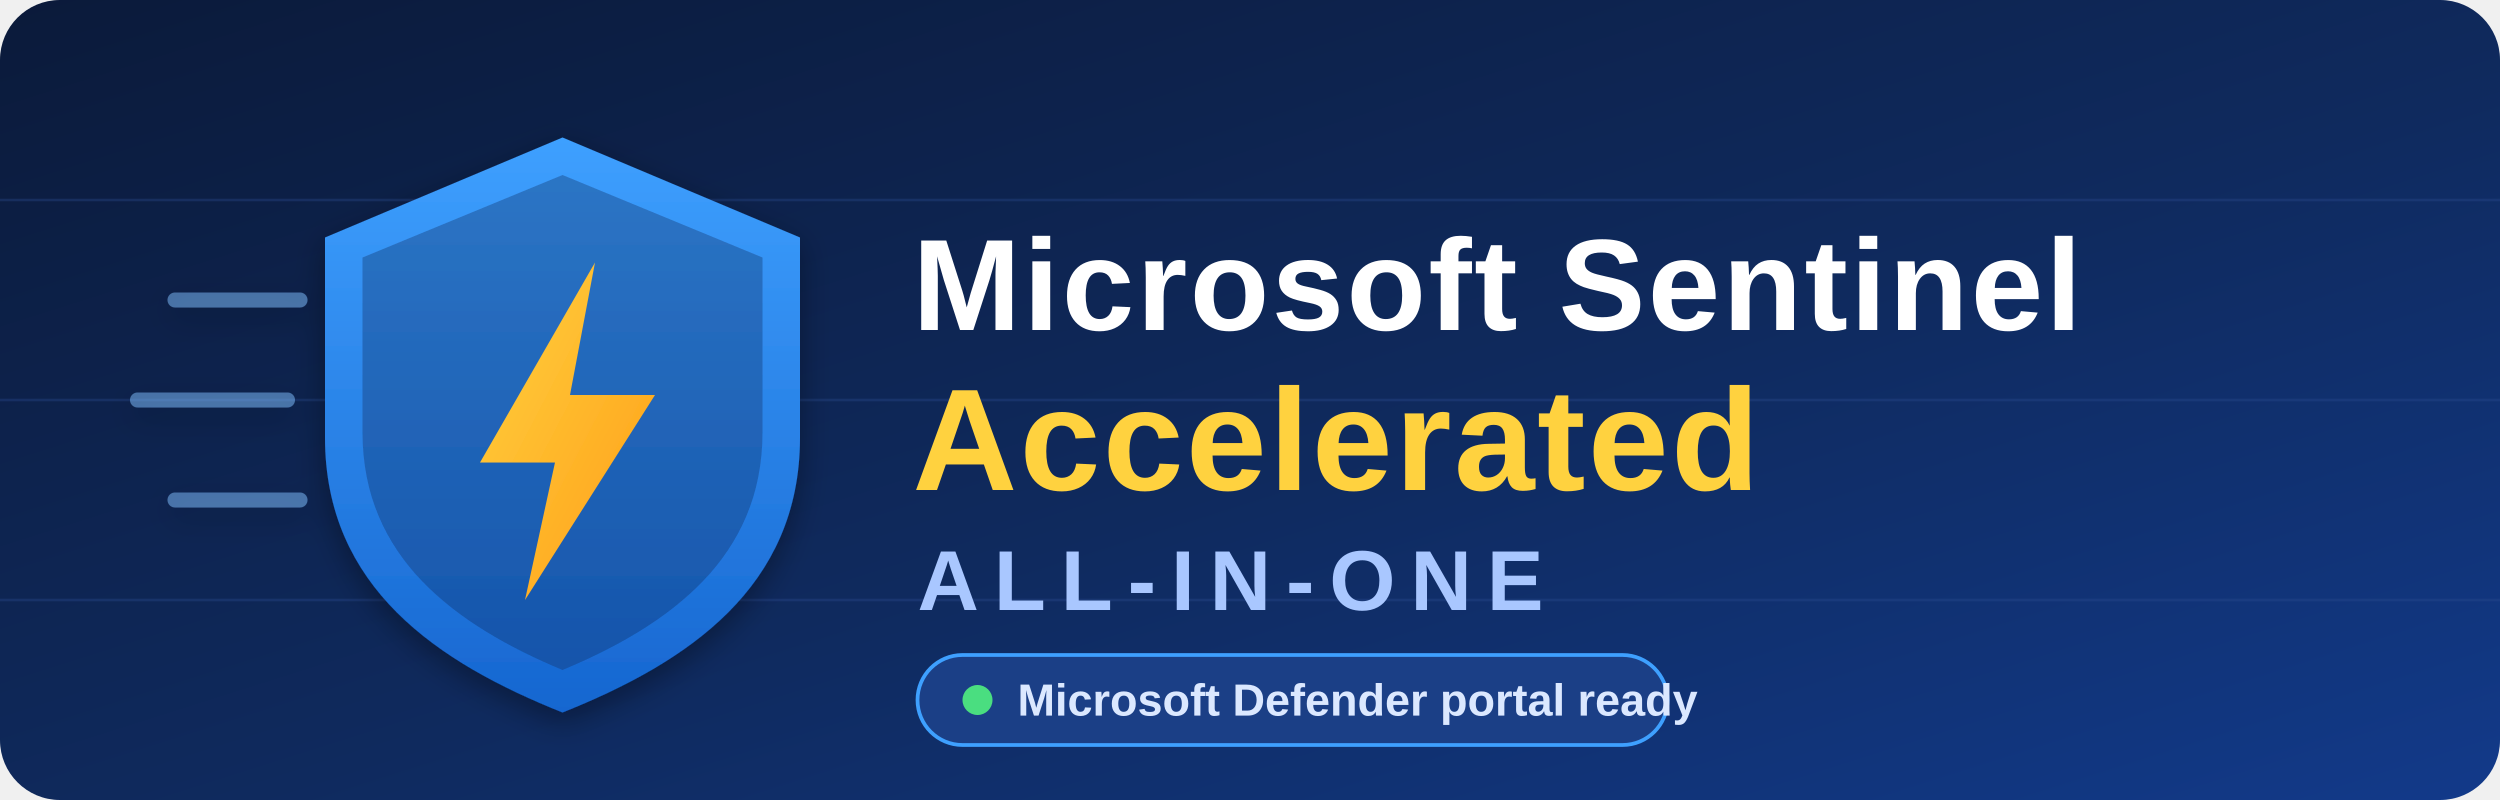
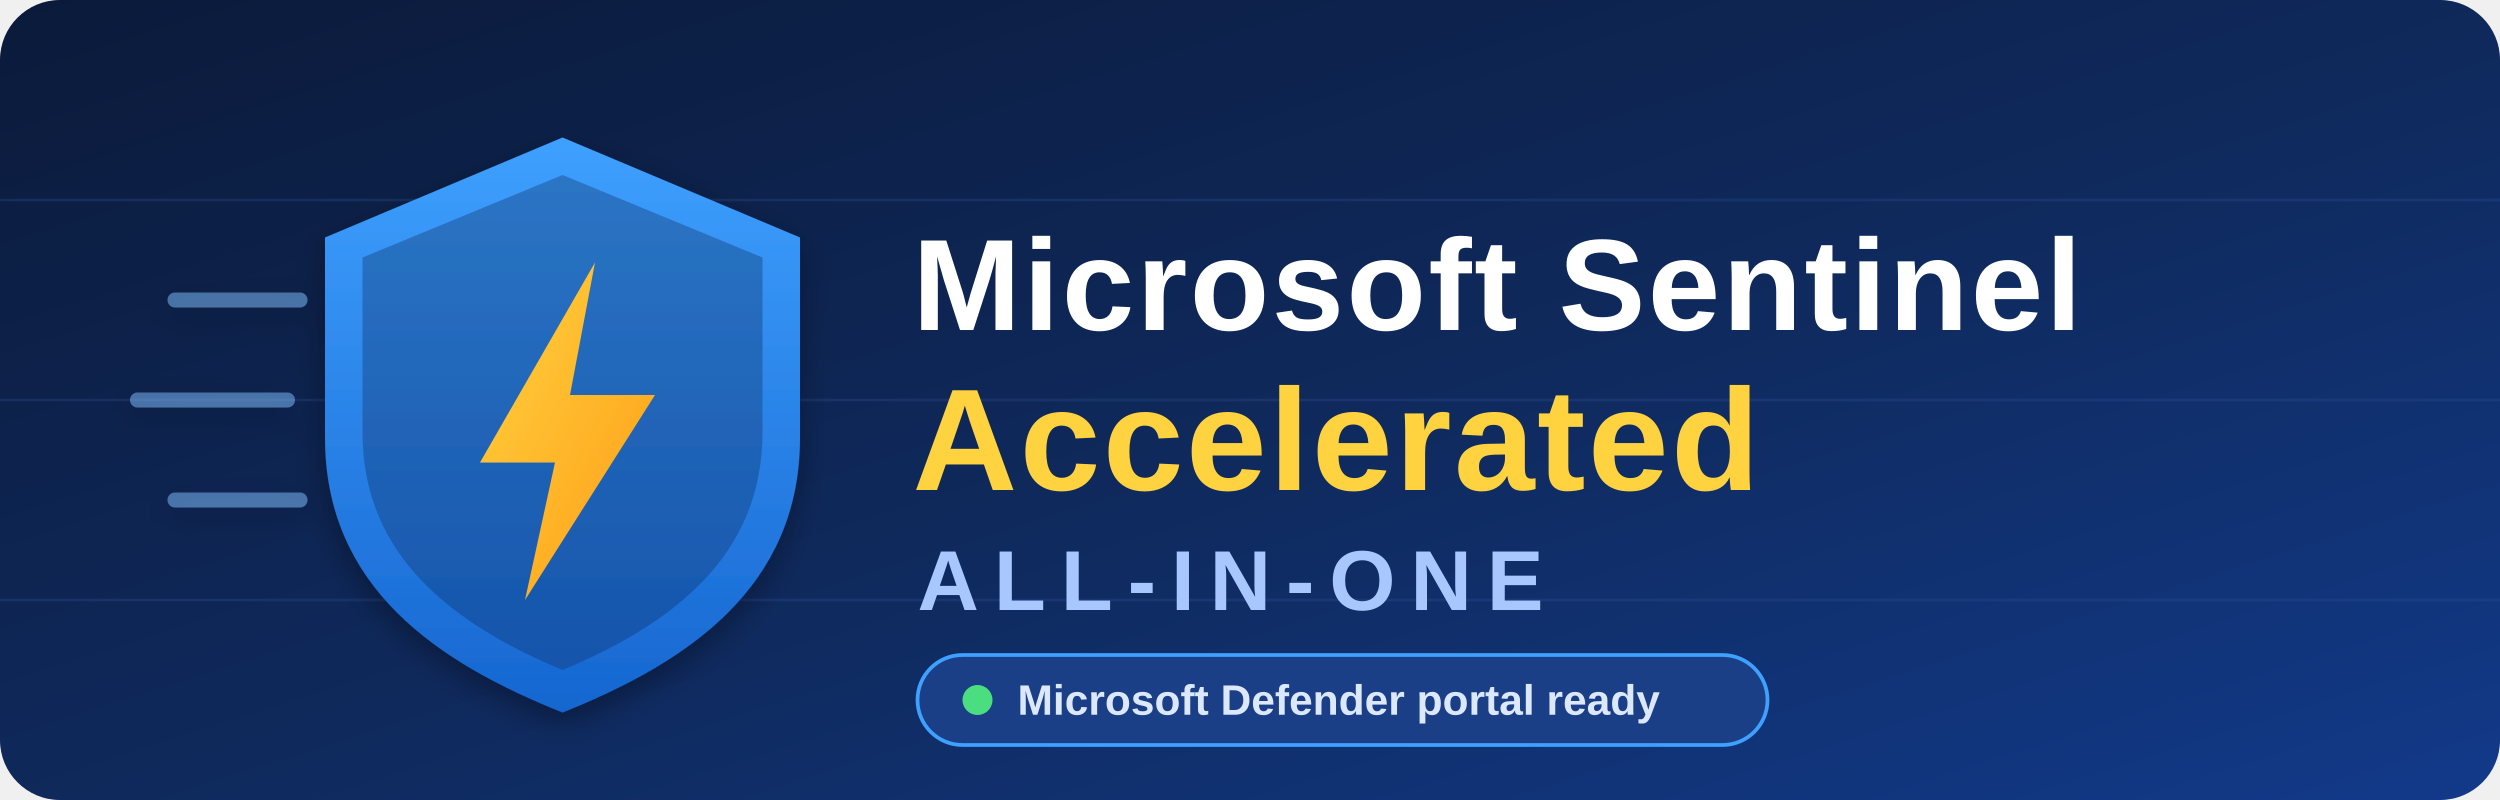
<svg xmlns="http://www.w3.org/2000/svg" width="1000" height="320" viewBox="0 0 1000 320" font-family="Segoe UI, Arial, sans-serif">
  <defs>
    <linearGradient id="bg" x1="0" y1="0" x2="1" y2="1">
      <stop offset="0" stop-color="#0b1a3a" />
      <stop offset="0.55" stop-color="#0f2a5e" />
      <stop offset="1" stop-color="#123a8a" />
    </linearGradient>
    <linearGradient id="shield" x1="0" y1="0" x2="0" y2="1">
      <stop offset="0" stop-color="#3ea0ff" />
      <stop offset="1" stop-color="#1666d0" />
    </linearGradient>
    <linearGradient id="bolt" x1="0" y1="0" x2="1" y2="1">
      <stop offset="0" stop-color="#ffd23f" />
      <stop offset="1" stop-color="#ff9d17" />
    </linearGradient>
    <filter id="soft" x="-20%" y="-20%" width="140%" height="140%">
      <feDropShadow dx="0" dy="4" stdDeviation="6" flood-color="#000" flood-opacity="0.35" />
    </filter>
  </defs>
  <rect width="1000" height="320" rx="24" fill="url(#bg)" />
  <g stroke="#2b4b8f" stroke-width="1" opacity="0.35">
    <line x1="0" y1="80" x2="1000" y2="80" />
    <line x1="0" y1="160" x2="1000" y2="160" />
    <line x1="0" y1="240" x2="1000" y2="240" />
  </g>
  <g filter="url(#soft)">
    <g opacity="0.5" stroke="#7fc0ff" stroke-width="6" stroke-linecap="round">
      <line x1="70" y1="120" x2="120" y2="120" />
      <line x1="55" y1="160" x2="115" y2="160" />
      <line x1="70" y1="200" x2="120" y2="200" />
    </g>
    <path d="M225 55 L320 95 L320 175 C320 235 275 265 225 285 C175 265 130 235 130 175 L130 95 Z" fill="url(#shield)" />
    <path d="M225 70 L305 103 L305 173 C305 223 268 250 225 268 C182 250 145 223 145 173 L145 103 Z" fill="#0f2a5e" opacity="0.35" />
    <path d="M238 105 L192 185 L222 185 L210 240 L262 158 L228 158 Z" fill="url(#bolt)" />
  </g>
  <text x="365" y="132" font-size="52" font-weight="700" fill="#ffffff" letter-spacing="1">Microsoft Sentinel</text>
  <text x="365" y="196" font-size="58" font-weight="800" fill="#ffd23f" letter-spacing="1">Accelerated</text>
  <text x="367" y="244" font-size="34" font-weight="600" fill="#a9c7ff" letter-spacing="6">ALL-IN-ONE</text>
  <g transform="translate(367,262)">
-     <rect x="0" y="0" width="300" height="36" rx="18" fill="#1b3f86" stroke="#3ea0ff" stroke-width="1.5" />
+     <rect x="0" y="0" width="340" height="36" rx="18" fill="#1b3f86" stroke="#3ea0ff" stroke-width="1.5" />
    <circle cx="24" cy="18" r="6" fill="#4ade80" />
-     <text x="40" y="18" font-size="18" font-weight="600" fill="#dbe8ff" dominant-baseline="central">Microsoft Defender portal ready</text>
+     <text x="40" y="18" font-size="17" font-weight="600" fill="#dbe8ff" dominant-baseline="central">Microsoft Defender portal ready</text>
  </g>
</svg>
